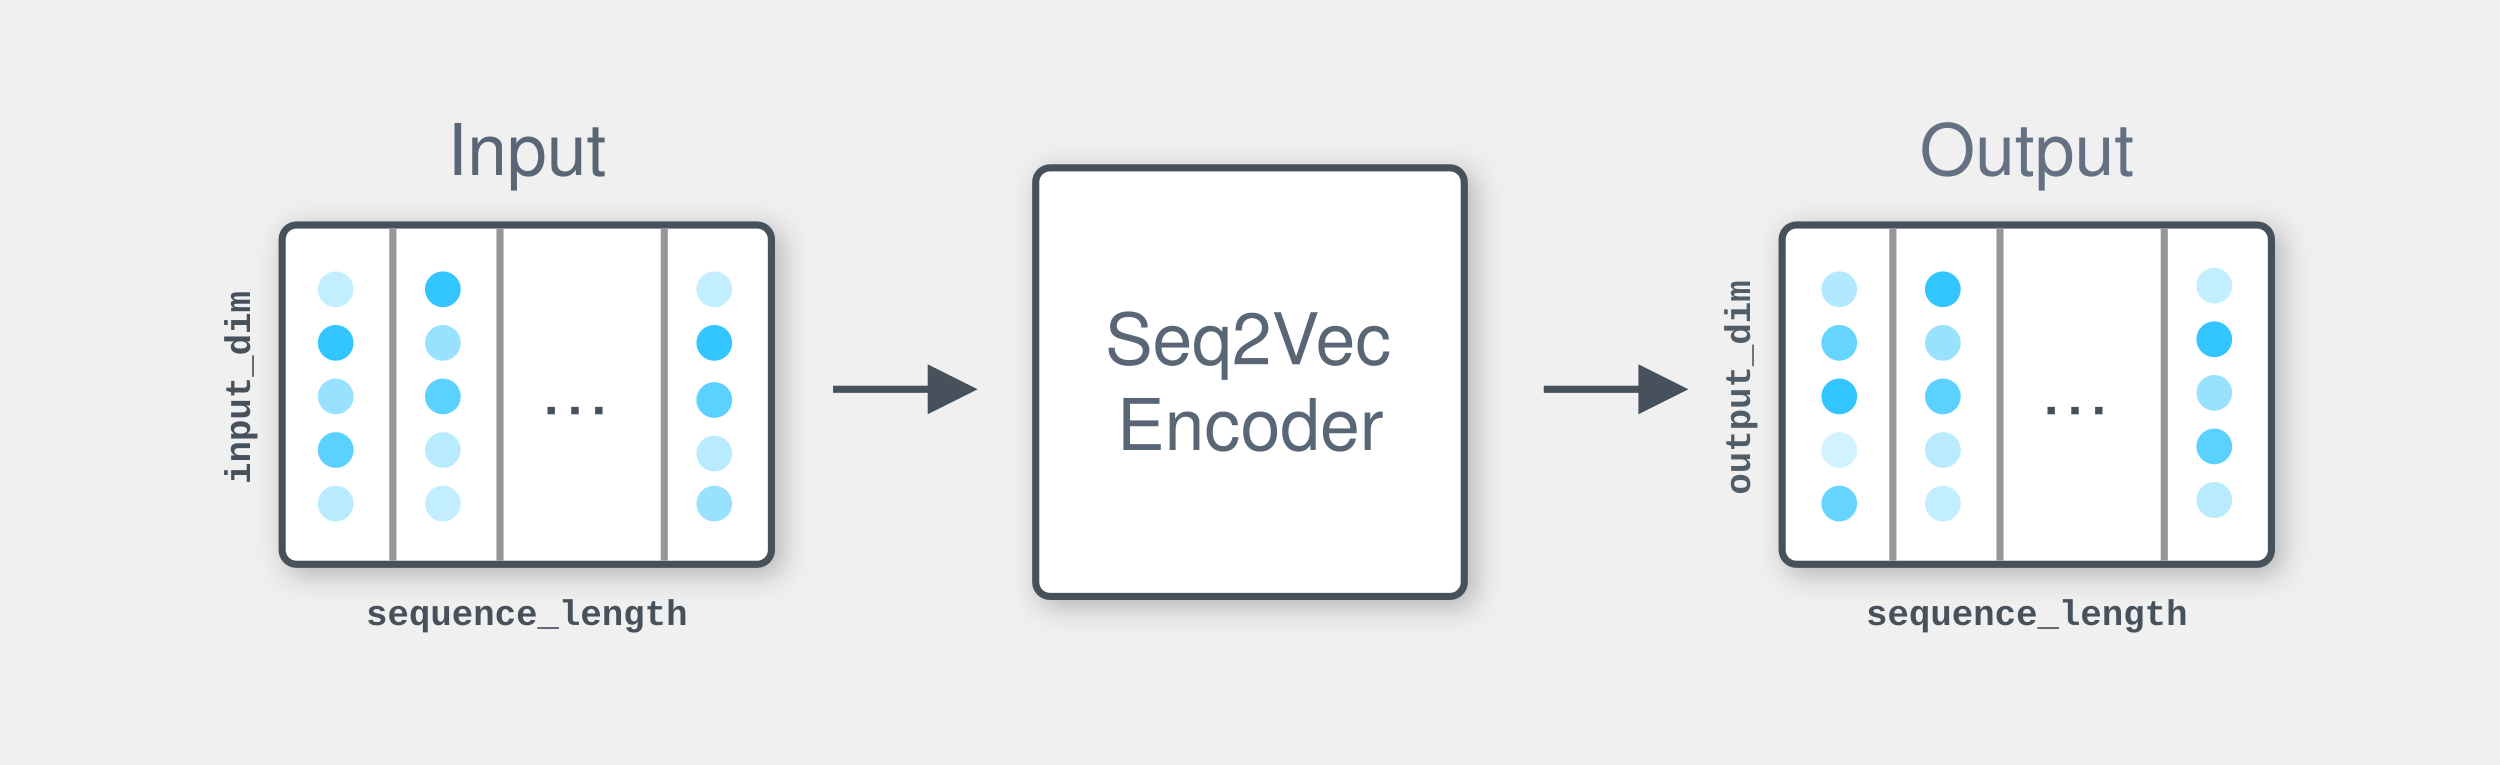
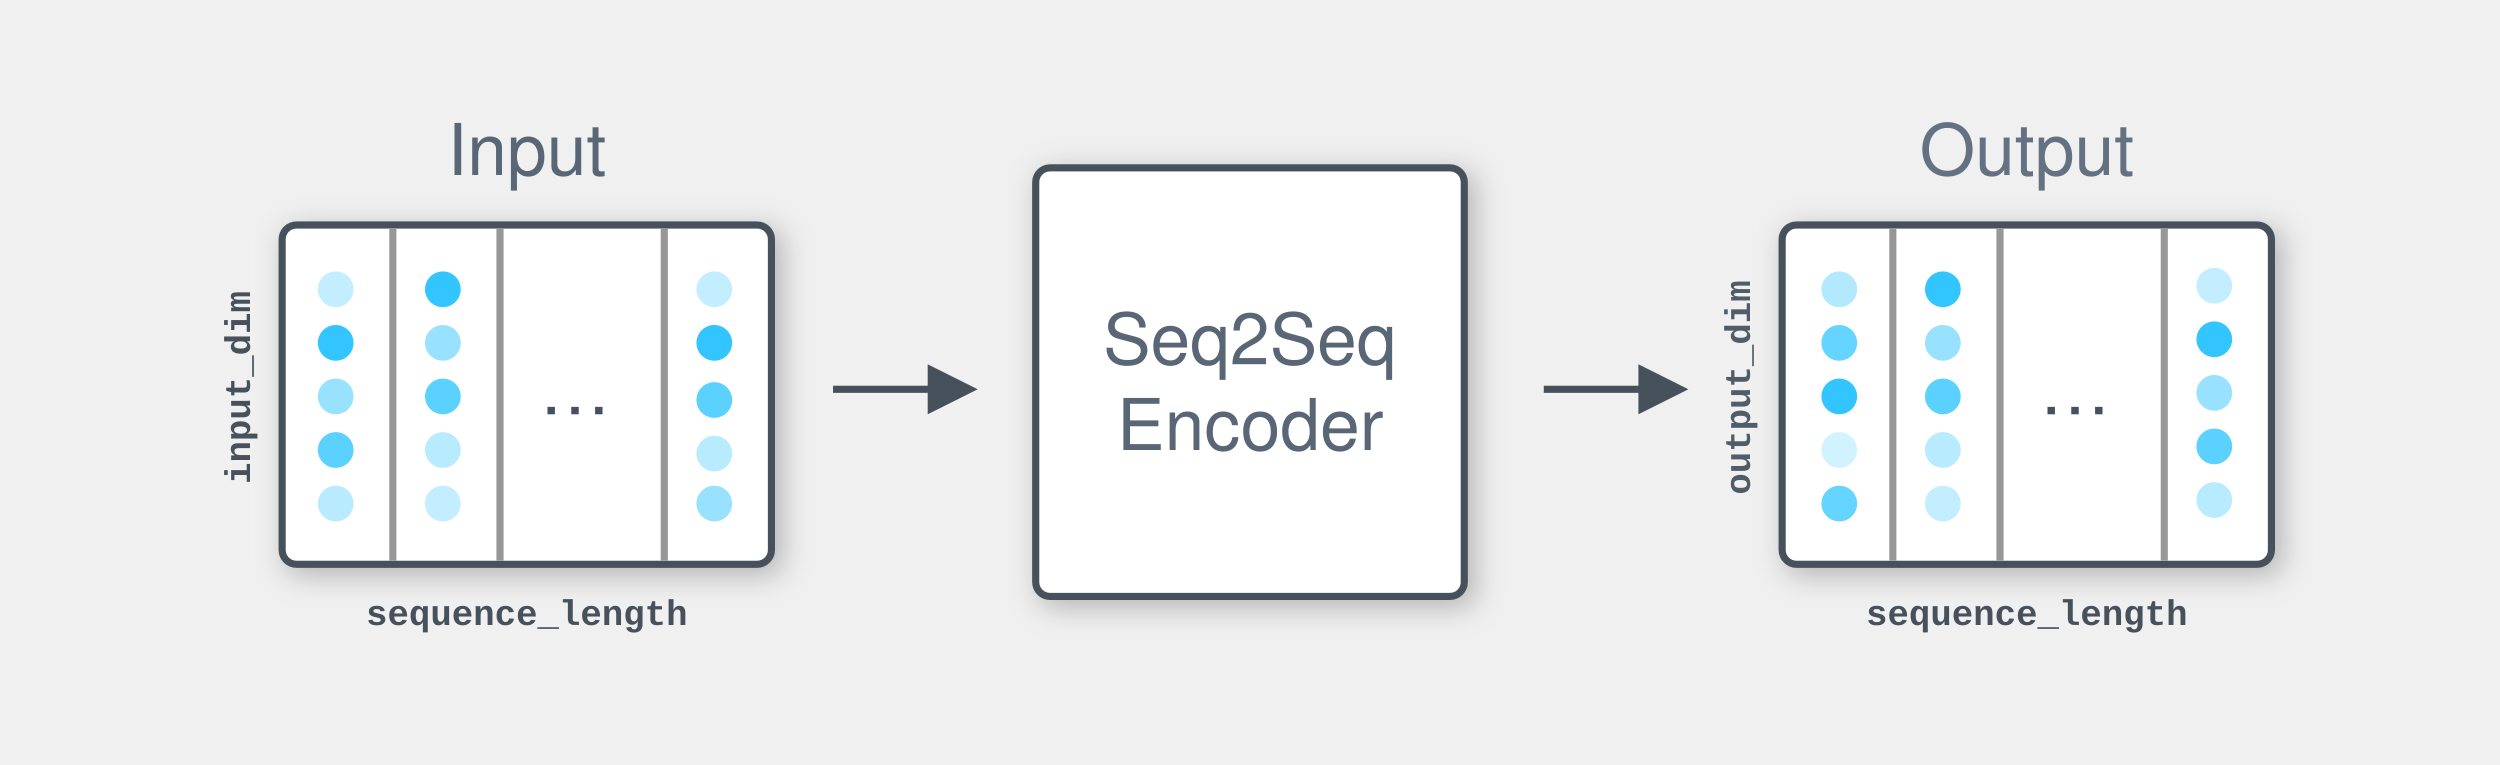
<svg xmlns="http://www.w3.org/2000/svg" xmlns:xlink="http://www.w3.org/1999/xlink" width="700px" height="214px" viewBox="0 0 700 214" version="1.1">
  <defs>
    <rect id="path-1" x="0" y="0" width="137" height="95" rx="4" />
    <filter x="-8.8%" y="-12.6%" width="120.4%" height="129.5%" filterUnits="objectBoundingBox" id="filter-2">
      <feMorphology radius="1" operator="dilate" in="SourceAlpha" result="shadowSpreadOuter1" />
      <feOffset dx="2" dy="2" in="shadowSpreadOuter1" result="shadowOffsetOuter1" />
      <feGaussianBlur stdDeviation="4" in="shadowOffsetOuter1" result="shadowBlurOuter1" />
      <feComposite in="shadowBlurOuter1" in2="SourceAlpha" operator="out" result="shadowBlurOuter1" />
      <feColorMatrix values="0 0 0 0 0   0 0 0 0 0   0 0 0 0 0  0 0 0 0.25 0" type="matrix" in="shadowBlurOuter1" />
    </filter>
    <text id="text-3" font-family="Helvetica" font-size="20" font-weight="normal" fill="#46505E">
      <tspan x="151" y="116">…</tspan>
    </text>
    <filter x="-60.0%" y="-50.0%" width="220.0%" height="200.0%" filterUnits="objectBoundingBox" id="filter-4">
      <feOffset dx="0" dy="0" in="SourceAlpha" result="shadowOffsetOuter1" />
      <feGaussianBlur stdDeviation="4" in="shadowOffsetOuter1" result="shadowBlurOuter1" />
      <feColorMatrix values="0 0 0 0 1   0 0 0 0 1   0 0 0 0 1  0 0 0 1 0" type="matrix" in="shadowBlurOuter1" />
    </filter>
    <rect id="path-5" x="290" y="47" width="120" height="120" rx="4" />
    <filter x="-10.0%" y="-10.0%" width="123.3%" height="123.3%" filterUnits="objectBoundingBox" id="filter-6">
      <feMorphology radius="1" operator="dilate" in="SourceAlpha" result="shadowSpreadOuter1" />
      <feOffset dx="2" dy="2" in="shadowSpreadOuter1" result="shadowOffsetOuter1" />
      <feGaussianBlur stdDeviation="4" in="shadowOffsetOuter1" result="shadowBlurOuter1" />
      <feComposite in="shadowBlurOuter1" in2="SourceAlpha" operator="out" result="shadowBlurOuter1" />
      <feColorMatrix values="0 0 0 0 0   0 0 0 0 0   0 0 0 0 0  0 0 0 0.25 0" type="matrix" in="shadowBlurOuter1" />
    </filter>
    <rect id="path-7" x="0" y="0" width="137" height="95" rx="4" />
    <filter x="-8.8%" y="-12.6%" width="120.4%" height="129.5%" filterUnits="objectBoundingBox" id="filter-8">
      <feMorphology radius="1" operator="dilate" in="SourceAlpha" result="shadowSpreadOuter1" />
      <feOffset dx="2" dy="2" in="shadowSpreadOuter1" result="shadowOffsetOuter1" />
      <feGaussianBlur stdDeviation="4" in="shadowOffsetOuter1" result="shadowBlurOuter1" />
      <feComposite in="shadowBlurOuter1" in2="SourceAlpha" operator="out" result="shadowBlurOuter1" />
      <feColorMatrix values="0 0 0 0 0   0 0 0 0 0   0 0 0 0 0  0 0 0 0.25 0" type="matrix" in="shadowBlurOuter1" />
    </filter>
    <text id="text-9" font-family="Helvetica" font-size="20" font-weight="normal" fill="#46505E">
      <tspan x="571" y="116">…</tspan>
    </text>
    <filter x="-60.0%" y="-50.0%" width="220.0%" height="200.0%" filterUnits="objectBoundingBox" id="filter-10">
      <feOffset dx="0" dy="0" in="SourceAlpha" result="shadowOffsetOuter1" />
      <feGaussianBlur stdDeviation="4" in="shadowOffsetOuter1" result="shadowBlurOuter1" />
      <feColorMatrix values="0 0 0 0 1   0 0 0 0 1   0 0 0 0 1  0 0 0 1 0" type="matrix" in="shadowBlurOuter1" />
    </filter>
  </defs>
  <g id="Part-2,-common-architectures" stroke="none" stroke-width="1" fill="none" fill-rule="evenodd">
    <g id="Group-2" transform="translate(79, 63)">
      <g id="Rectangle">
        <use fill="black" fill-opacity="1" filter="url(#filter-2)" xlink:href="#path-1" />
        <use stroke="#47515C" stroke-width="2" fill="#FFFFFF" fill-rule="evenodd" xlink:href="#path-1" />
      </g>
      <rect id="Rectangle" fill-opacity="0.5" fill="#32C5FF" x="10" y="43" width="10" height="10" rx="5" />
      <rect id="Rectangle" fill="#32C5FF" x="10" y="28" width="10" height="10" rx="5" />
      <rect id="Rectangle" fill-opacity="0.8" fill="#32C5FF" x="10" y="58" width="10" height="10" rx="5" />
      <rect id="Rectangle" fill-opacity="0.34" fill="#32C5FF" x="10" y="73" width="10" height="10" rx="5" />
      <rect id="Rectangle" fill-opacity="0.3" fill="#32C5FF" x="10" y="13" width="10" height="10" rx="5" />
      <rect id="Rectangle" fill="#32C5FF" x="116" y="28" width="10" height="10" rx="5" />
      <rect id="Rectangle" fill-opacity="0.8" fill="#32C5FF" x="116" y="44" width="10" height="10" rx="5" />
      <rect id="Rectangle" fill-opacity="0.34" fill="#32C5FF" x="116" y="59" width="10" height="10" rx="5" />
      <rect id="Rectangle" fill-opacity="0.3" fill="#32C5FF" x="116" y="13" width="10" height="10" rx="5" />
      <rect id="Rectangle" fill-opacity="0.5" fill="#32C5FF" x="40" y="28" width="10" height="10" rx="5" />
      <rect id="Rectangle" fill="#32C5FF" x="40" y="13" width="10" height="10" rx="5" />
      <rect id="Rectangle" fill-opacity="0.8" fill="#32C5FF" x="40" y="43" width="10" height="10" rx="5" />
      <rect id="Rectangle" fill-opacity="0.34" fill="#32C5FF" x="40" y="58" width="10" height="10" rx="5" />
      <rect id="Rectangle" fill-opacity="0.3" fill="#32C5FF" x="40" y="73" width="10" height="10" rx="5" />
      <line x1="31" y1="2" x2="31" y2="93" id="Line-2" stroke="#979797" stroke-width="2" stroke-linecap="square" />
      <line x1="61" y1="2" x2="61" y2="93" id="Line-2" stroke="#979797" stroke-width="2" stroke-linecap="square" />
      <line x1="107" y1="2" x2="107" y2="93" id="Line-2" stroke="#979797" stroke-width="2" stroke-linecap="square" />
    </g>
    <rect id="Rectangle" fill-opacity="0.5" fill="#32C5FF" x="195" y="136" width="10" height="10" rx="5" />
    <path id="Line" d="M259.75,102 L273.75,109 L259.75,116 L259.75,110 L233.25,110 L233.25,108 L259.75,108 L259.75,102 Z" fill="#47515C" fill-rule="nonzero" />
    <path id="Line" d="M458.75,102 L472.75,109 L458.75,116 L458.75,110 L432.25,110 L432.25,108 L458.75,108 L458.75,102 Z" fill="#47515C" fill-rule="nonzero" />
    <text id="input_dim" transform="translate(67.5, 108.5) rotate(-90) translate(-67.5, -108.5) " font-family="CourierNewPS-BoldMT, Courier New" font-size="10" font-weight="bold" fill="#47515C">
      <tspan x="40.496" y="111">input_dim</tspan>
    </text>
    <text id="sequence_length" font-family="CourierNewPS-BoldMT, Courier New" font-size="10" font-weight="bold" fill="#47515C">
      <tspan x="102.493" y="175">sequence_length</tspan>
    </text>
    <g id="…" fill="#46505E" fill-opacity="1">
      <use filter="url(#filter-4)" xlink:href="#text-3" />
      <use xlink:href="#text-3" />
    </g>
    <g id="Rectangle">
      <use fill="black" fill-opacity="1" filter="url(#filter-6)" xlink:href="#path-5" />
      <use stroke="#47515C" stroke-width="2" fill="#FFFFFF" fill-rule="evenodd" xlink:href="#path-5" />
    </g>
-     <text id="Seq2Vec-Encoder" font-family="Helvetica" font-size="20" font-weight="normal" fill="#596676">
-       <tspan x="309.414" y="102">Seq2Vec</tspan>
+     <text id="Seq2Seq-Encoder" font-family="Helvetica" font-size="20" font-weight="normal" fill="#596676">
+       <tspan x="308.853" y="102">Seq2Seq</tspan>
      <tspan x="312.754" y="126">Encoder</tspan>
    </text>
    <text id="Input" font-family="Helvetica" font-size="20" font-weight="normal" fill="#586676">
      <tspan x="125.259" y="49">Input</tspan>
    </text>
    <g id="Group-2" transform="translate(499, 63)">
      <g id="Rectangle">
        <use fill="black" fill-opacity="1" filter="url(#filter-8)" xlink:href="#path-7" />
        <use stroke="#47515C" stroke-width="2" fill="#FFFFFF" fill-rule="evenodd" xlink:href="#path-7" />
      </g>
      <rect id="Rectangle" fill-opacity="0.5" fill="#32C5FF" x="116" y="42" width="10" height="10" rx="5" />
      <rect id="Rectangle" fill="#32C5FF" x="116" y="27" width="10" height="10" rx="5" />
      <rect id="Rectangle" fill-opacity="0.8" fill="#32C5FF" x="116" y="57" width="10" height="10" rx="5" />
      <rect id="Rectangle" fill-opacity="0.34" fill="#32C5FF" x="116" y="72" width="10" height="10" rx="5" />
      <rect id="Rectangle" fill-opacity="0.3" fill="#32C5FF" x="116" y="12" width="10" height="10" rx="5" />
      <rect id="Rectangle" fill-opacity="0.5" fill="#32C5FF" x="40" y="28" width="10" height="10" rx="5" />
      <rect id="Rectangle" fill="#32C5FF" x="40" y="13" width="10" height="10" rx="5" />
      <rect id="Rectangle" fill-opacity="0.8" fill="#32C5FF" x="40" y="43" width="10" height="10" rx="5" />
      <rect id="Rectangle" fill-opacity="0.34" fill="#32C5FF" x="40" y="58" width="10" height="10" rx="5" />
      <rect id="Rectangle" fill-opacity="0.3" fill="#32C5FF" x="40" y="73" width="10" height="10" rx="5" />
      <line x1="31" y1="2" x2="31" y2="93" id="Line-2" stroke="#979797" stroke-width="2" stroke-linecap="square" />
      <line x1="61" y1="2" x2="61" y2="93" id="Line-2" stroke="#979797" stroke-width="2" stroke-linecap="square" />
      <line x1="107" y1="2" x2="107" y2="93" id="Line-2" stroke="#979797" stroke-width="2" stroke-linecap="square" />
      <rect id="Rectangle" fill="#32C5FF" x="11" y="43" width="10" height="10" rx="5" />
      <rect id="Rectangle" fill-opacity="0.75" fill="#32C5FF" x="11" y="28" width="10" height="10" rx="5" />
      <rect id="Rectangle" fill-opacity="0.75" fill="#32C5FF" x="11" y="73" width="10" height="10" rx="5" />
      <rect id="Rectangle" fill-opacity="0.224" fill="#32C5FF" x="11" y="58" width="10" height="10" rx="5" />
      <rect id="Rectangle" fill-opacity="0.369" fill="#32C5FF" x="11" y="13" width="10" height="10" rx="5" />
    </g>
    <text id="output_dim" transform="translate(487.5, 108.5) rotate(-90) translate(-487.5, -108.5) " font-family="CourierNewPS-BoldMT, Courier New" font-size="10" font-weight="bold" fill="#505C67">
      <tspan x="457.495" y="111">output_dim</tspan>
    </text>
    <text id="sequence_length" font-family="CourierNewPS-BoldMT, Courier New" font-size="10" font-weight="bold" fill="#47515C">
      <tspan x="522.493" y="175">sequence_length</tspan>
    </text>
    <g id="…" fill="#46505E" fill-opacity="1">
      <use filter="url(#filter-10)" xlink:href="#text-9" />
      <use xlink:href="#text-9" />
    </g>
    <text id="Output" font-family="Helvetica" font-size="20" font-weight="normal" fill="#637182">
      <tspan x="537.48" y="49">Output</tspan>
    </text>
  </g>
</svg>
